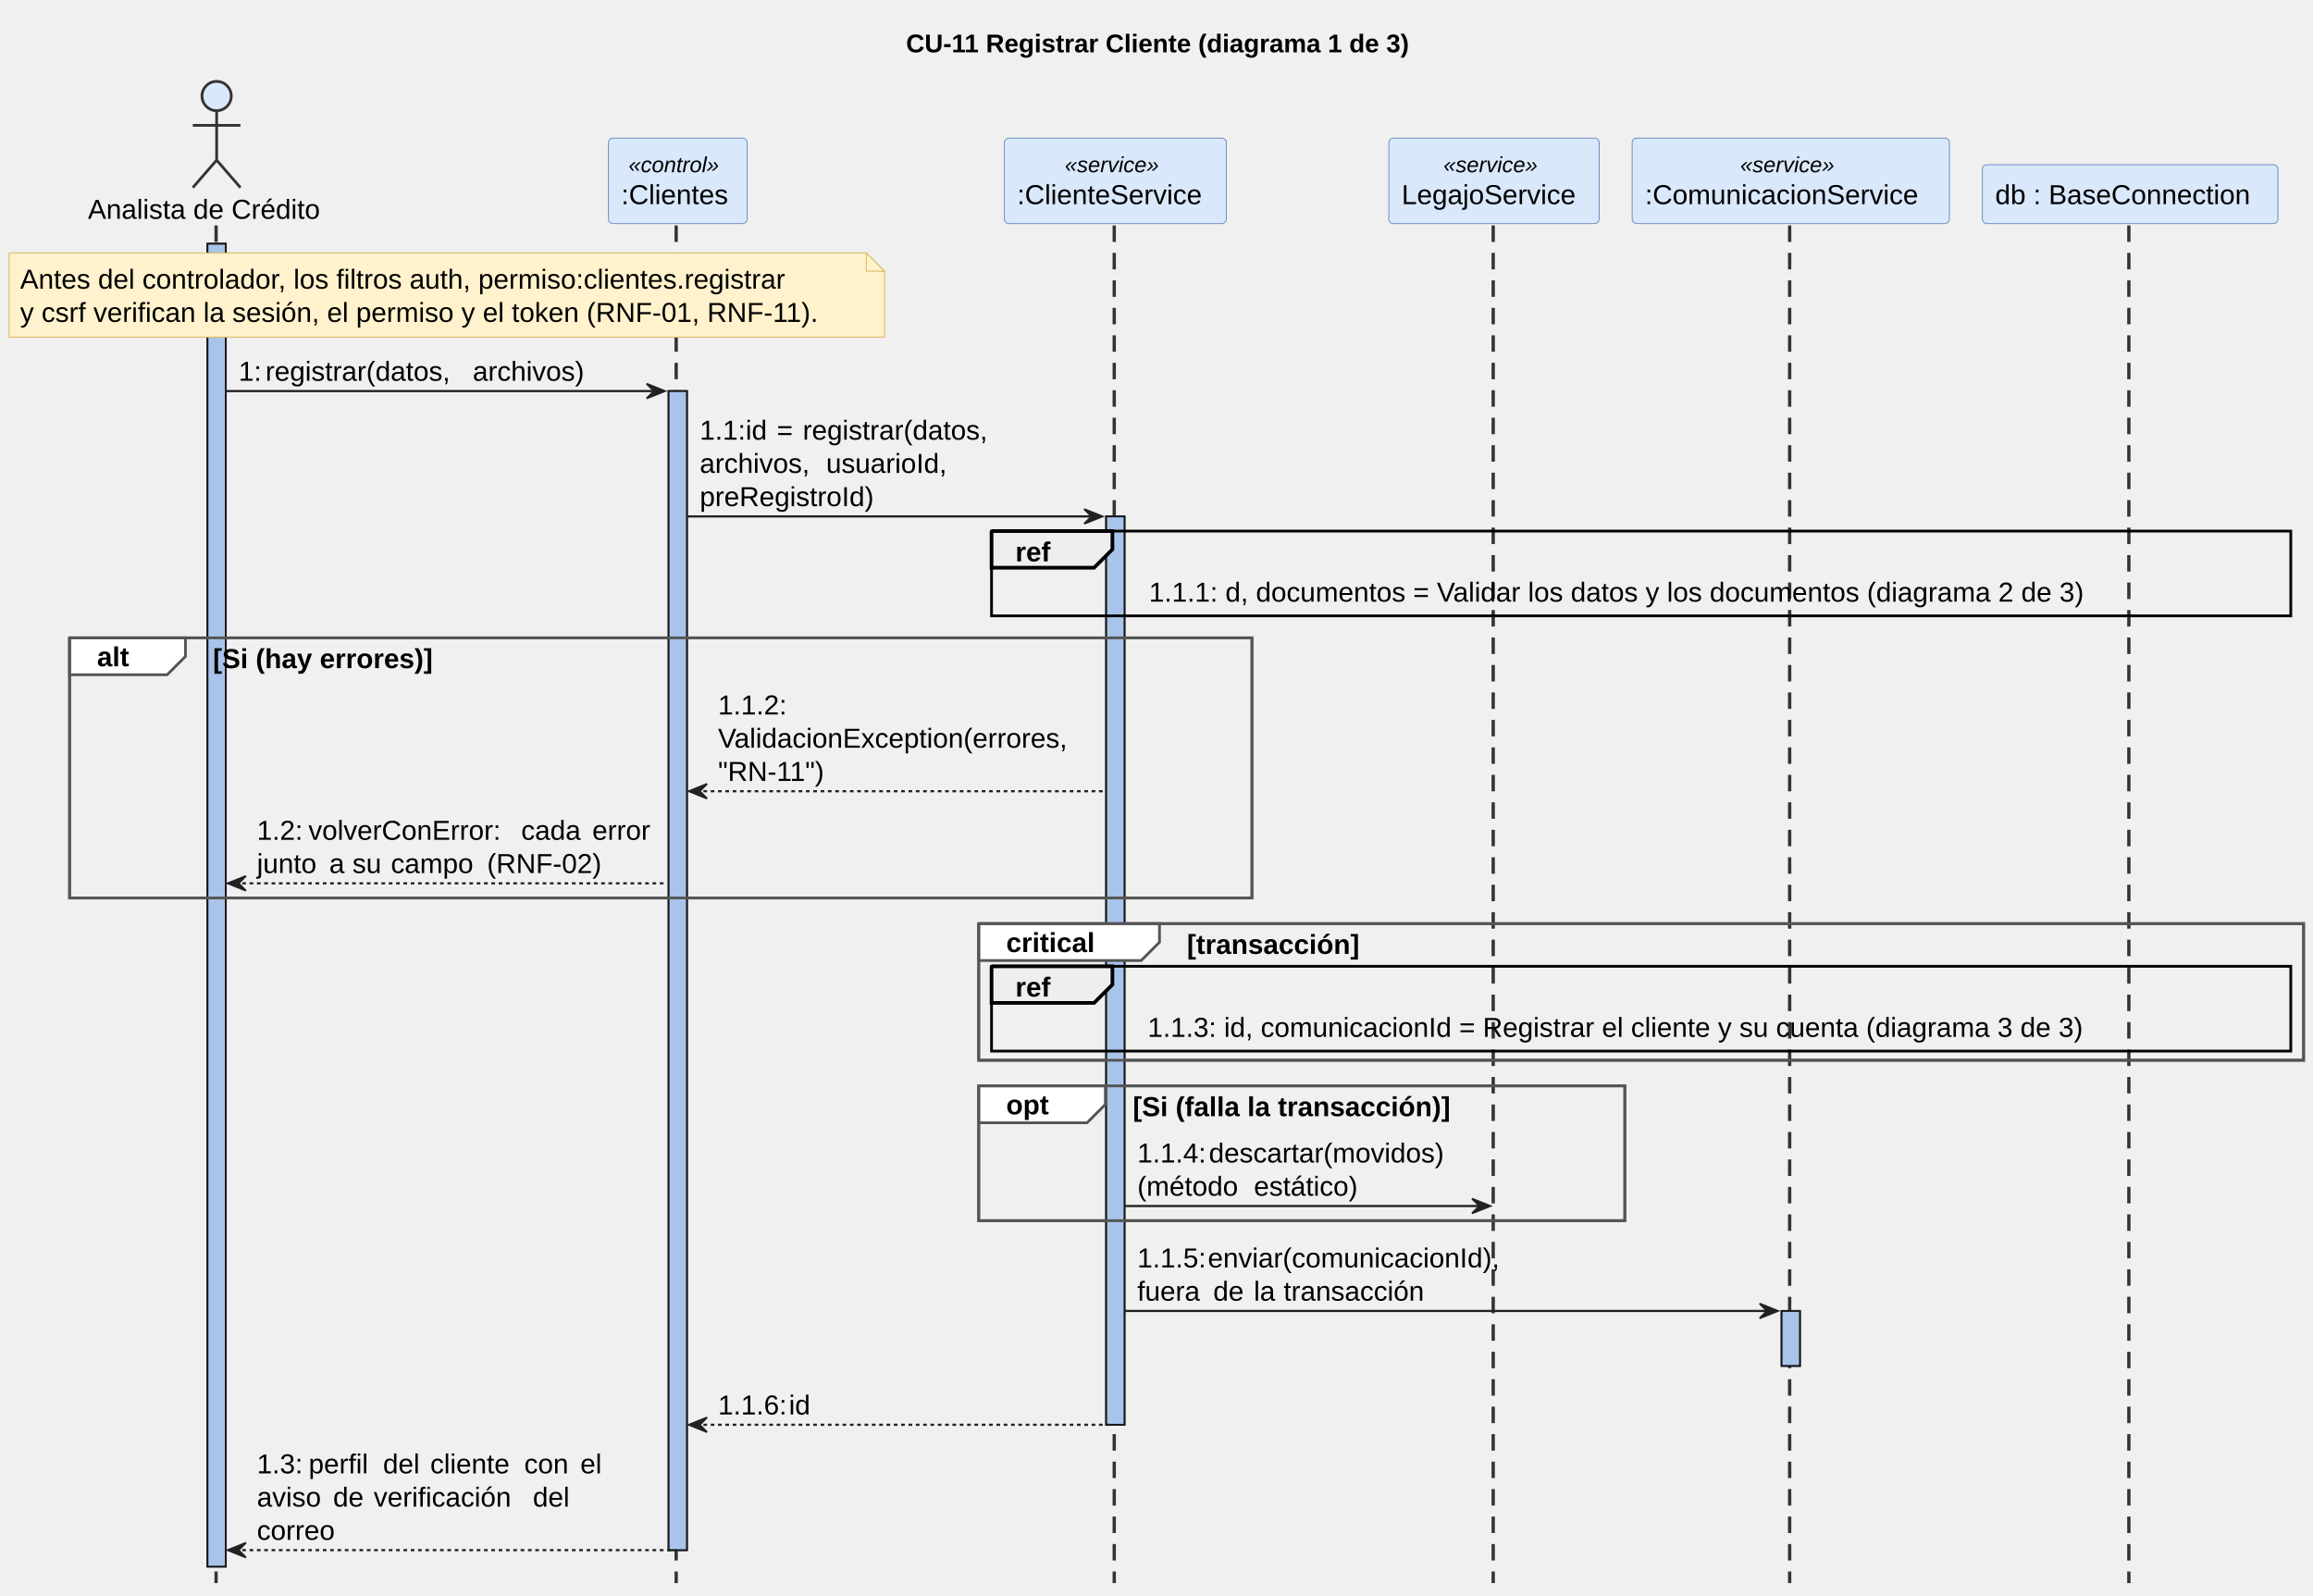
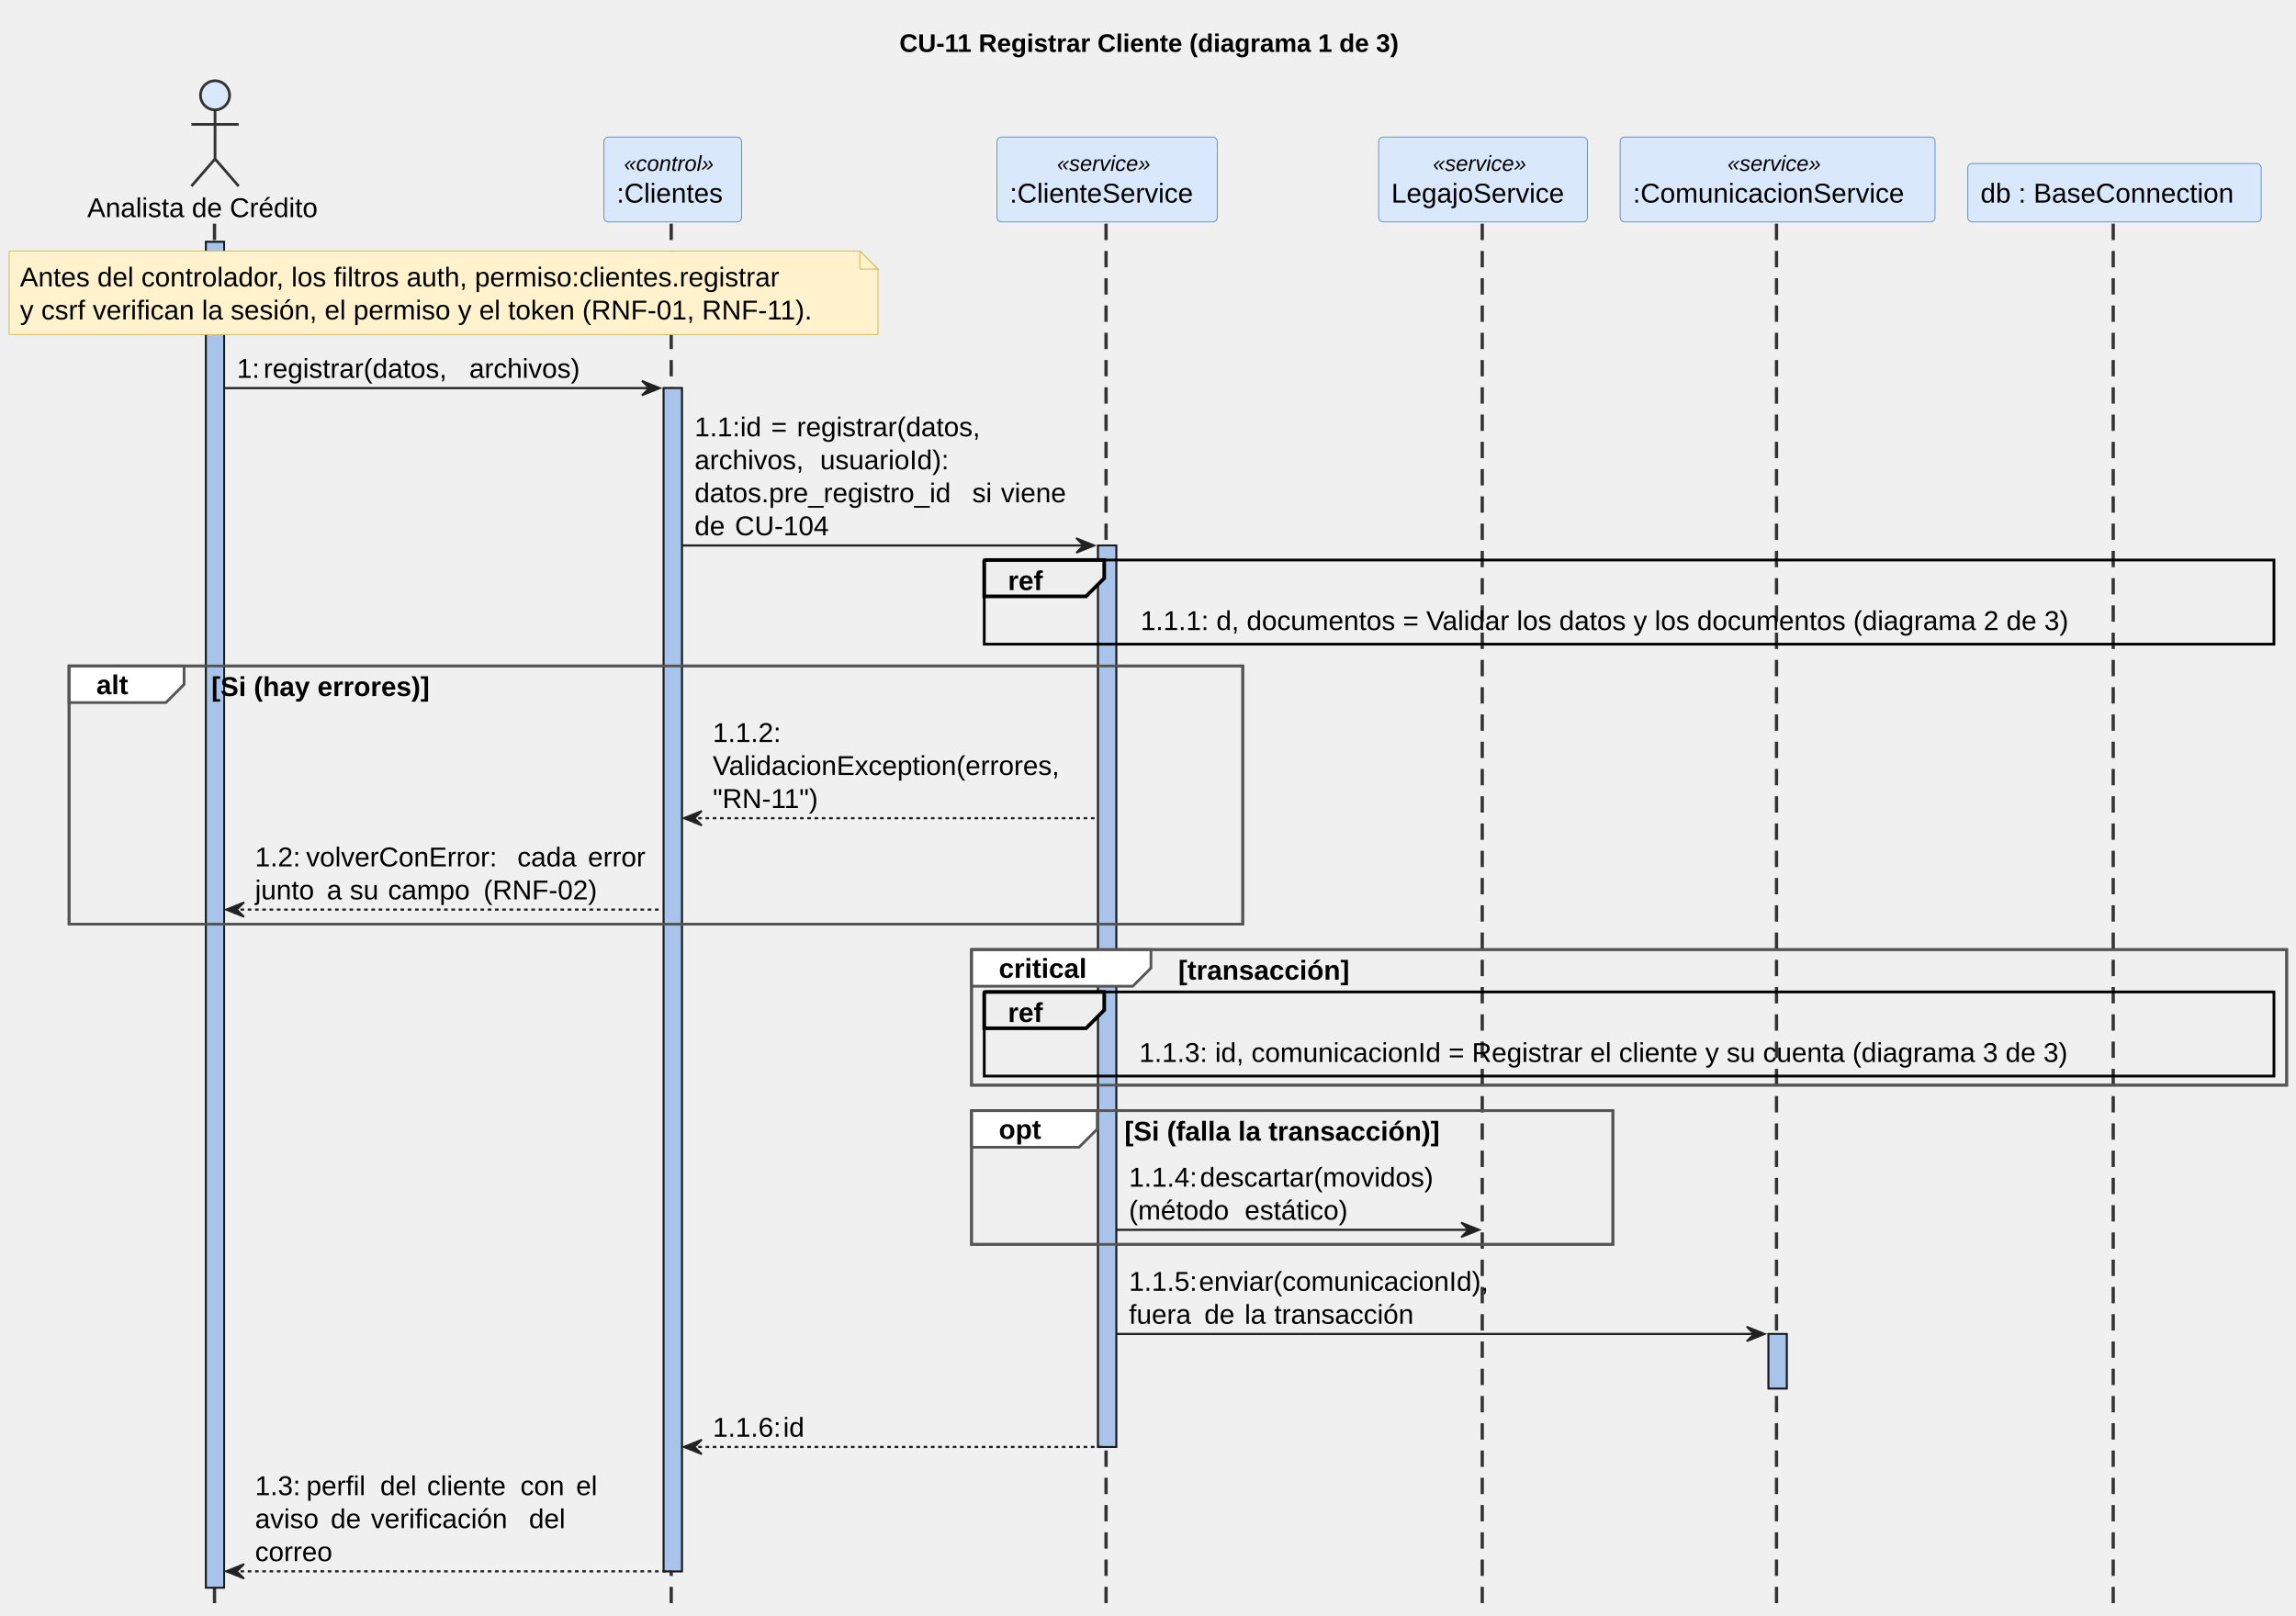
- <svg xmlns="http://www.w3.org/2000/svg" contentStyleType="text/css" data-diagram-type="SEQUENCE" height="871px" preserveAspectRatio="none" style="width:1263px;height:871px;background:#FFFFFF;" version="1.1" viewBox="0 0 1263 871" width="1263px" zoomAndPan="magnify">
+ <svg xmlns="http://www.w3.org/2000/svg" contentStyleType="text/css" data-diagram-type="SEQUENCE" height="889px" preserveAspectRatio="none" style="width:1263px;height:889px;background:#FFFFFF;" version="1.1" viewBox="0 0 1263 889" width="1263px" zoomAndPan="magnify">
  <defs />
  <g>
    <text fill="#000000" font-family="Arial" font-size="14" font-weight="bold" lengthAdjust="spacing" textLength="277.375" x="494.746" y="28.562">CU-11 Registrar Cliente (diagrama 1 de 3)</text>
    <g>
-       <rect fill="#A9C4EB" height="722.333" style="stroke:#181818;stroke-width:1;" width="10" x="113.291" y="133.089" />
-     </g>
-     <g>
-       <rect fill="#A9C4EB" height="632.885" style="stroke:#181818;stroke-width:1;" width="10" x="365.084" y="213.537" />
-     </g>
-     <g>
-       <rect fill="#A9C4EB" height="495.988" style="stroke:#181818;stroke-width:1;" width="10" x="604.023" y="281.985" />
-     </g>
-     <g>
-       <rect fill="#A9C4EB" height="30" style="stroke:#181818;stroke-width:1;" width="10" x="972.842" y="715.824" />
-     </g>
-     <rect fill="none" height="142.046" style="stroke:#555555;stroke-width:1.5;" width="645.622" x="38" y="348.284" />
-     <rect fill="none" height="74.598" style="stroke:#555555;stroke-width:1.5;" width="723.442" x="534.425" y="504.33" />
-     <rect fill="none" height="73.598" style="stroke:#555555;stroke-width:1.5;" width="352.807" x="534.425" y="592.928" />
-     <g>
-       <rect fill="#000000" fill-opacity="0" height="741.333" width="8" x="114.291" y="123.089" />
-       <line style="stroke:#333333;stroke-width:1.8;stroke-dasharray:9,6;" x1="118" x2="118" y1="123.089" y2="864.422" />
-     </g>
-     <g>
-       <rect fill="#000000" fill-opacity="0" height="741.333" width="8" x="366.084" y="123.089" />
-       <line style="stroke:#333333;stroke-width:1.8;stroke-dasharray:9,6;" x1="369.224" x2="369.224" y1="123.089" y2="864.422" />
-     </g>
-     <g>
-       <rect fill="#000000" fill-opacity="0" height="741.333" width="8" x="605.023" y="123.089" />
-       <line style="stroke:#333333;stroke-width:1.8;stroke-dasharray:9,6;" x1="608.425" x2="608.425" y1="123.089" y2="864.422" />
-     </g>
-     <g>
-       <rect fill="#000000" fill-opacity="0" height="741.333" width="8" x="811.797" y="123.089" />
-       <line style="stroke:#333333;stroke-width:1.8;stroke-dasharray:9,6;" x1="815.362" x2="815.362" y1="123.089" y2="864.422" />
-     </g>
-     <g>
-       <rect fill="#000000" fill-opacity="0" height="741.333" width="8" x="973.842" y="123.089" />
-       <line style="stroke:#333333;stroke-width:1.8;stroke-dasharray:9,6;" x1="977.231" x2="977.231" y1="123.089" y2="864.422" />
-     </g>
-     <g>
-       <rect fill="#000000" fill-opacity="0" height="741.333" width="8" x="1159.16" y="123.089" />
-       <line style="stroke:#333333;stroke-width:1.8;stroke-dasharray:9,6;" x1="1162.452" x2="1162.452" y1="123.089" y2="864.422" />
+       <rect fill="#A9C4EB" height="740.482" style="stroke:#181818;stroke-width:1;" width="10" x="113.291" y="133.089" />
+     </g>
+     <g>
+       <rect fill="#A9C4EB" height="651.034" style="stroke:#181818;stroke-width:1;" width="10" x="365.084" y="213.537" />
+     </g>
+     <g>
+       <rect fill="#A9C4EB" height="495.988" style="stroke:#181818;stroke-width:1;" width="10" x="604.023" y="300.135" />
+     </g>
+     <g>
+       <rect fill="#A9C4EB" height="30" style="stroke:#181818;stroke-width:1;" width="10" x="972.842" y="733.974" />
+     </g>
+     <rect fill="none" height="142.046" style="stroke:#555555;stroke-width:1.5;" width="645.622" x="38" y="366.434" />
+     <rect fill="none" height="74.598" style="stroke:#555555;stroke-width:1.5;" width="723.442" x="534.425" y="522.48" />
+     <rect fill="none" height="73.598" style="stroke:#555555;stroke-width:1.5;" width="352.807" x="534.425" y="611.077" />
+     <g>
+       <rect fill="#000000" fill-opacity="0" height="759.482" width="8" x="114.291" y="123.089" />
+       <line style="stroke:#333333;stroke-width:1.8;stroke-dasharray:9,6;" x1="118" x2="118" y1="123.089" y2="882.571" />
+     </g>
+     <g>
+       <rect fill="#000000" fill-opacity="0" height="759.482" width="8" x="366.084" y="123.089" />
+       <line style="stroke:#333333;stroke-width:1.8;stroke-dasharray:9,6;" x1="369.224" x2="369.224" y1="123.089" y2="882.571" />
+     </g>
+     <g>
+       <rect fill="#000000" fill-opacity="0" height="759.482" width="8" x="605.023" y="123.089" />
+       <line style="stroke:#333333;stroke-width:1.8;stroke-dasharray:9,6;" x1="608.425" x2="608.425" y1="123.089" y2="882.571" />
+     </g>
+     <g>
+       <rect fill="#000000" fill-opacity="0" height="759.482" width="8" x="811.797" y="123.089" />
+       <line style="stroke:#333333;stroke-width:1.8;stroke-dasharray:9,6;" x1="815.362" x2="815.362" y1="123.089" y2="882.571" />
+     </g>
+     <g>
+       <rect fill="#000000" fill-opacity="0" height="759.482" width="8" x="973.842" y="123.089" />
+       <line style="stroke:#333333;stroke-width:1.8;stroke-dasharray:9,6;" x1="977.231" x2="977.231" y1="123.089" y2="882.571" />
+     </g>
+     <g>
+       <rect fill="#000000" fill-opacity="0" height="759.482" width="8" x="1159.16" y="123.089" />
+       <line style="stroke:#333333;stroke-width:1.8;stroke-dasharray:9,6;" x1="1162.452" x2="1162.452" y1="123.089" y2="882.571" />
    </g>
    <g class="participant participant-head" data-participant="AN">
      <text fill="#000000" font-family="Arial" font-size="15" lengthAdjust="spacing" textLength="134.583" x="48" y="119.471">Analista de Crédito</text>
      <ellipse cx="118.291" cy="52.44" fill="#DAE8FC" rx="8" ry="8" style="stroke:#333333;stroke-width:1.5;" />
      <path d="M118.291,60.44 L118.291,87.439 M105.291,68.439 L131.291,68.439 M118.291,87.439 L105.291,102.439 M118.291,87.439 L131.291,102.439" fill="none" style="stroke:#333333;stroke-width:1.5;" />
    </g>
    <g class="participant participant-head" data-participant="C">
      <rect fill="#DAE8FC" height="46.669" rx="2.5" ry="2.5" style="stroke:#6C8EBF;stroke-width:0.5;" width="75.721" x="332.224" y="75.42" />
      <text fill="#000000" font-family="Arial" font-size="12" font-style="italic" lengthAdjust="spacing" textLength="53.713" x="343.228" y="94.045">«control»</text>
      <text fill="#000000" font-family="Arial" font-size="15" lengthAdjust="spacing" textLength="61.721" x="339.224" y="111.471">:Clientes</text>
    </g>
    <g class="participant participant-head" data-participant="S">
      <rect fill="#DAE8FC" height="46.669" rx="2.5" ry="2.5" style="stroke:#6C8EBF;stroke-width:0.5;" width="121.197" x="548.425" y="75.42" />
      <text fill="#000000" font-family="Arial" font-size="12" font-style="italic" lengthAdjust="spacing" textLength="55.172" x="581.437" y="94.045">«service»</text>
      <text fill="#000000" font-family="Arial" font-size="15" lengthAdjust="spacing" textLength="107.197" x="555.425" y="111.471">:ClienteService</text>
    </g>
    <g class="participant participant-head" data-participant="L">
      <rect fill="#DAE8FC" height="46.669" rx="2.5" ry="2.5" style="stroke:#6C8EBF;stroke-width:0.5;" width="114.869" x="758.362" y="75.42" />
      <text fill="#000000" font-family="Arial" font-size="12" font-style="italic" lengthAdjust="spacing" textLength="55.172" x="788.211" y="94.045">«service»</text>
      <text fill="#000000" font-family="Arial" font-size="15" lengthAdjust="spacing" textLength="100.869" x="765.362" y="111.471">LegajoService</text>
    </g>
    <g class="participant participant-head" data-participant="CO">
      <rect fill="#DAE8FC" height="46.669" rx="2.5" ry="2.5" style="stroke:#6C8EBF;stroke-width:0.5;" width="173.221" x="891.231" y="75.42" />
      <text fill="#000000" font-family="Arial" font-size="12" font-style="italic" lengthAdjust="spacing" textLength="55.172" x="950.256" y="94.045">«service»</text>
      <text fill="#000000" font-family="Arial" font-size="15" lengthAdjust="spacing" textLength="159.221" x="898.231" y="111.471">:ComunicacionService</text>
    </g>
    <g class="participant participant-head" data-participant="DB">
      <rect fill="#DAE8FC" height="32.149" rx="2.5" ry="2.5" style="stroke:#6C8EBF;stroke-width:0.5;" width="161.415" x="1082.452" y="89.939" />
      <text fill="#000000" font-family="Arial" font-size="15" lengthAdjust="spacing" textLength="147.415" x="1089.452" y="111.471">db : BaseConnection</text>
    </g>
    <g>
-       <rect fill="#A9C4EB" height="722.333" style="stroke:#181818;stroke-width:1;" width="10" x="113.291" y="133.089" />
-     </g>
-     <g>
-       <rect fill="#A9C4EB" height="632.885" style="stroke:#181818;stroke-width:1;" width="10" x="365.084" y="213.537" />
-     </g>
-     <g>
-       <rect fill="#A9C4EB" height="495.988" style="stroke:#181818;stroke-width:1;" width="10" x="604.023" y="281.985" />
-     </g>
-     <g>
-       <rect fill="#A9C4EB" height="30" style="stroke:#181818;stroke-width:1;" width="10" x="972.842" y="715.824" />
+       <rect fill="#A9C4EB" height="740.482" style="stroke:#181818;stroke-width:1;" width="10" x="113.291" y="133.089" />
+     </g>
+     <g>
+       <rect fill="#A9C4EB" height="651.034" style="stroke:#181818;stroke-width:1;" width="10" x="365.084" y="213.537" />
+     </g>
+     <g>
+       <rect fill="#A9C4EB" height="495.988" style="stroke:#181818;stroke-width:1;" width="10" x="604.023" y="300.135" />
+     </g>
+     <g>
+       <rect fill="#A9C4EB" height="30" style="stroke:#181818;stroke-width:1;" width="10" x="972.842" y="733.974" />
    </g>
    <path d="M5,138.089 L5,184.089 L483,184.089 L483,148.089 L473,138.089 L5,138.089" fill="#FFF2CC" style="stroke:#D6B656;stroke-width:0.5;" />
    <path d="M473,138.089 L473,148.089 L483,148.089 L473,138.089" fill="#FFF2CC" style="stroke:#D6B656;stroke-width:0.5;" />
    <text fill="#000000" font-family="Arial" font-size="15" lengthAdjust="spacing" textLength="450.732" x="11" y="157.62">Antes del controlador, los filtros auth, permiso:clientes.registrar</text>
    <text fill="#000000" font-family="Arial" font-size="15" lengthAdjust="spacing" textLength="457.419" x="11" y="175.769">y csrf verifican la sesión, el permiso y el token (RNF-01, RNF-11).</text>
    <g class="message" data-participant-1="AN" data-participant-2="C">
      <polygon fill="#222222" points="353.084,209.537,363.084,213.537,353.084,217.537,357.084,213.537" style="stroke:#222222;stroke-width:1;" />
      <line style="stroke:#222222;stroke-width:1.2;" x1="123.291" x2="359.084" y1="213.537" y2="213.537" />
      <text fill="#000000" font-family="Arial" font-size="15" lengthAdjust="spacing" textLength="10.422" x="130.291" y="207.919">1:</text>
      <text fill="#000000" font-family="Arial" font-size="15" lengthAdjust="spacing" textLength="4.219" x="140.714" y="207.919"> </text>
      <text fill="#000000" font-family="Arial" font-size="15" lengthAdjust="spacing" textLength="108.984" x="144.932" y="207.919">registrar(datos,</text>
      <text fill="#000000" font-family="Arial" font-size="15" lengthAdjust="spacing" textLength="4.219" x="253.917" y="207.919"> </text>
      <text fill="#000000" font-family="Arial" font-size="15" lengthAdjust="spacing" textLength="65.955" x="258.135" y="207.919">archivos)</text>
    </g>
    <g class="message" data-participant-1="C" data-participant-2="S">
-       <polygon fill="#222222" points="592.023,277.985,602.023,281.985,592.023,285.985,596.023,281.985" style="stroke:#222222;stroke-width:1;" />
-       <line style="stroke:#222222;stroke-width:1.2;" x1="375.084" x2="598.023" y1="281.985" y2="281.985" />
+       <polygon fill="#222222" points="592.023,296.135,602.023,300.135,592.023,304.135,596.023,300.135" style="stroke:#222222;stroke-width:1;" />
+       <line style="stroke:#222222;stroke-width:1.2;" x1="375.084" x2="598.023" y1="300.135" y2="300.135" />
      <text fill="#000000" font-family="Arial" font-size="15" lengthAdjust="spacing" textLength="20.845" x="382.084" y="240.068">1.1:</text>
      <text fill="#000000" font-family="Arial" font-size="15" lengthAdjust="spacing" textLength="4.219" x="402.929" y="240.068"> </text>
      <text fill="#000000" font-family="Arial" font-size="15" lengthAdjust="spacing" textLength="12.817" x="407.148" y="240.068">id</text>
      <text fill="#000000" font-family="Arial" font-size="15" lengthAdjust="spacing" textLength="4.219" x="419.965" y="240.068"> </text>
      <text fill="#000000" font-family="Arial" font-size="15" lengthAdjust="spacing" textLength="9.924" x="424.184" y="240.068">=</text>
      <text fill="#000000" font-family="Arial" font-size="15" lengthAdjust="spacing" textLength="4.219" x="434.108" y="240.068"> </text>
      <text fill="#000000" font-family="Arial" font-size="15" lengthAdjust="spacing" textLength="108.984" x="438.327" y="240.068">registrar(datos,</text>
      <text fill="#000000" font-family="Arial" font-size="15" lengthAdjust="spacing" textLength="64.805" x="382.084" y="258.218">archivos,</text>
      <text fill="#000000" font-family="Arial" font-size="15" lengthAdjust="spacing" textLength="4.219" x="446.889" y="258.218"> </text>
-       <text fill="#000000" font-family="Arial" font-size="15" lengthAdjust="spacing" textLength="69.888" x="451.108" y="258.218">usuarioId,</text>
-       <text fill="#000000" font-family="Arial" font-size="15" lengthAdjust="spacing" textLength="100.957" x="382.084" y="276.367">preRegistroId)</text>
-     </g>
-     <rect fill="none" height="46.299" style="stroke:#000000;stroke-width:1.5;" width="709.442" x="541.425" y="289.985" />
-     <path d="M541.425,289.985 L607.425,289.985 L607.425,299.985 L597.425,309.985 L541.425,309.985 L541.425,289.985" fill="#EEEEEE" style="stroke:#000000;stroke-width:2;" />
-     <text fill="#000000" font-family="Arial" font-size="15" font-weight="bold" lengthAdjust="spacing" textLength="21.013" x="554.425" y="306.517">ref</text>
-     <text fill="#000000" font-family="Arial" font-size="15" lengthAdjust="spacing" textLength="537.502" x="627.394" y="328.517">1.1.1: d, documentos = Validar los datos y los documentos (diagrama 2 de 3)</text>
-     <path d="M38,348.284 L101.267,348.284 L101.267,358.434 L91.267,368.434 L38,368.434 L38,348.284" fill="#FFFFFF" style="stroke:#555555;stroke-width:1.5;" />
-     <rect fill="none" height="142.046" style="stroke:#555555;stroke-width:1.5;" width="645.622" x="38" y="348.284" />
-     <text fill="#000000" font-family="Arial" font-size="15" font-weight="bold" lengthAdjust="spacing" textLength="18.267" x="53" y="363.815">alt</text>
-     <text fill="#000000" font-family="Arial" font-size="15" font-weight="bold" lengthAdjust="spacing" textLength="124.482" x="116.267" y="364.815">[Si (hay errores)]</text>
+       <text fill="#000000" font-family="Arial" font-size="15" lengthAdjust="spacing" textLength="75.359" x="451.108" y="258.218">usuarioId):</text>
+       <text fill="#000000" font-family="Arial" font-size="15" lengthAdjust="spacing" textLength="148.513" x="382.084" y="276.367">datos.pre_registro_id</text>
+       <text fill="#000000" font-family="Arial" font-size="15" lengthAdjust="spacing" textLength="4.219" x="530.597" y="276.367"> </text>
+       <text fill="#000000" font-family="Arial" font-size="15" lengthAdjust="spacing" textLength="11.55" x="534.816" y="276.367">si</text>
+       <text fill="#000000" font-family="Arial" font-size="15" lengthAdjust="spacing" textLength="4.219" x="546.366" y="276.367"> </text>
+       <text fill="#000000" font-family="Arial" font-size="15" lengthAdjust="spacing" textLength="38.416" x="550.585" y="276.367">viene</text>
+       <text fill="#000000" font-family="Arial" font-size="15" lengthAdjust="spacing" textLength="17.93" x="382.084" y="294.517">de</text>
+       <text fill="#000000" font-family="Arial" font-size="15" lengthAdjust="spacing" textLength="4.219" x="400.014" y="294.517"> </text>
+       <text fill="#000000" font-family="Arial" font-size="15" lengthAdjust="spacing" textLength="54.273" x="404.233" y="294.517">CU-104</text>
+     </g>
+     <rect fill="none" height="46.299" style="stroke:#000000;stroke-width:1.5;" width="709.442" x="541.425" y="308.135" />
+     <path d="M541.425,308.135 L607.425,308.135 L607.425,318.135 L597.425,328.135 L541.425,328.135 L541.425,308.135" fill="#EEEEEE" style="stroke:#000000;stroke-width:2;" />
+     <text fill="#000000" font-family="Arial" font-size="15" font-weight="bold" lengthAdjust="spacing" textLength="21.013" x="554.425" y="324.666">ref</text>
+     <text fill="#000000" font-family="Arial" font-size="15" lengthAdjust="spacing" textLength="537.502" x="627.394" y="346.666">1.1.1: d, documentos = Validar los datos y los documentos (diagrama 2 de 3)</text>
+     <path d="M38,366.434 L101.267,366.434 L101.267,376.583 L91.267,386.583 L38,386.583 L38,366.434" fill="#FFFFFF" style="stroke:#555555;stroke-width:1.5;" />
+     <rect fill="none" height="142.046" style="stroke:#555555;stroke-width:1.5;" width="645.622" x="38" y="366.434" />
+     <text fill="#000000" font-family="Arial" font-size="15" font-weight="bold" lengthAdjust="spacing" textLength="18.267" x="53" y="381.965">alt</text>
+     <text fill="#000000" font-family="Arial" font-size="15" font-weight="bold" lengthAdjust="spacing" textLength="124.482" x="116.267" y="382.965">[Si (hay errores)]</text>
    <g class="message" data-participant-1="S" data-participant-2="C">
-       <polygon fill="#222222" points="386.084,428.031,376.084,432.031,386.084,436.031,382.084,432.031" style="stroke:#222222;stroke-width:1;" />
-       <line style="stroke:#222222;stroke-width:1.2;stroke-dasharray:2,2;" x1="380.084" x2="603.023" y1="432.031" y2="432.031" />
-       <text fill="#000000" font-family="Arial" font-size="15" lengthAdjust="spacing" textLength="34.314" x="392.084" y="390.114">1.1.2:</text>
-       <text fill="#000000" font-family="Arial" font-size="15" lengthAdjust="spacing" textLength="204.939" x="392.084" y="408.264">ValidacionException(errores,</text>
-       <text fill="#000000" font-family="Arial" font-size="15" lengthAdjust="spacing" textLength="59.502" x="392.084" y="426.413">"RN-11")</text>
+       <polygon fill="#222222" points="386.084,446.181,376.084,450.181,386.084,454.181,382.084,450.181" style="stroke:#222222;stroke-width:1;" />
+       <line style="stroke:#222222;stroke-width:1.2;stroke-dasharray:2,2;" x1="380.084" x2="603.023" y1="450.181" y2="450.181" />
+       <text fill="#000000" font-family="Arial" font-size="15" lengthAdjust="spacing" textLength="34.314" x="392.084" y="408.264">1.1.2:</text>
+       <text fill="#000000" font-family="Arial" font-size="15" lengthAdjust="spacing" textLength="204.939" x="392.084" y="426.413">ValidacionException(errores,</text>
+       <text fill="#000000" font-family="Arial" font-size="15" lengthAdjust="spacing" textLength="59.502" x="392.084" y="444.562">"RN-11")</text>
    </g>
    <g class="message" data-participant-1="C" data-participant-2="AN">
-       <polygon fill="#222222" points="134.291,478.33,124.291,482.33,134.291,486.33,130.291,482.33" style="stroke:#222222;stroke-width:1;" />
-       <line style="stroke:#222222;stroke-width:1.2;stroke-dasharray:2,2;" x1="128.291" x2="364.084" y1="482.33" y2="482.33" />
-       <text fill="#000000" font-family="Arial" font-size="15" lengthAdjust="spacing" textLength="23.892" x="140.291" y="458.562">1.2:</text>
-       <text fill="#000000" font-family="Arial" font-size="15" lengthAdjust="spacing" textLength="4.219" x="164.183" y="458.562"> </text>
-       <text fill="#000000" font-family="Arial" font-size="15" lengthAdjust="spacing" textLength="111.965" x="168.402" y="458.562">volverConError:</text>
-       <text fill="#000000" font-family="Arial" font-size="15" lengthAdjust="spacing" textLength="4.219" x="280.367" y="458.562"> </text>
-       <text fill="#000000" font-family="Arial" font-size="15" lengthAdjust="spacing" textLength="34.6" x="284.586" y="458.562">cada</text>
-       <text fill="#000000" font-family="Arial" font-size="15" lengthAdjust="spacing" textLength="4.219" x="319.185" y="458.562"> </text>
-       <text fill="#000000" font-family="Arial" font-size="15" lengthAdjust="spacing" textLength="34.68" x="323.404" y="458.562">error</text>
-       <text fill="#000000" font-family="Arial" font-size="15" lengthAdjust="spacing" textLength="35.266" x="140.291" y="476.712">junto</text>
-       <text fill="#000000" font-family="Arial" font-size="15" lengthAdjust="spacing" textLength="4.219" x="175.557" y="476.712"> </text>
-       <text fill="#000000" font-family="Arial" font-size="15" lengthAdjust="spacing" textLength="8.423" x="179.776" y="476.712">a</text>
-       <text fill="#000000" font-family="Arial" font-size="15" lengthAdjust="spacing" textLength="4.219" x="188.199" y="476.712"> </text>
-       <text fill="#000000" font-family="Arial" font-size="15" lengthAdjust="spacing" textLength="16.787" x="192.418" y="476.712">su</text>
-       <text fill="#000000" font-family="Arial" font-size="15" lengthAdjust="spacing" textLength="4.219" x="209.205" y="476.712"> </text>
-       <text fill="#000000" font-family="Arial" font-size="15" lengthAdjust="spacing" textLength="48.31" x="213.424" y="476.712">campo</text>
-       <text fill="#000000" font-family="Arial" font-size="15" lengthAdjust="spacing" textLength="4.219" x="261.734" y="476.712"> </text>
-       <text fill="#000000" font-family="Arial" font-size="15" lengthAdjust="spacing" textLength="66.262" x="265.953" y="476.712">(RNF-02)</text>
-     </g>
-     <path d="M534.425,504.33 L633.133,504.33 L633.133,514.48 L623.133,524.48 L534.425,524.48 L534.425,504.33" fill="#FFFFFF" style="stroke:#555555;stroke-width:1.5;" />
-     <rect fill="none" height="74.598" style="stroke:#555555;stroke-width:1.5;" width="723.442" x="534.425" y="504.33" />
-     <text fill="#000000" font-family="Arial" font-size="15" font-weight="bold" lengthAdjust="spacing" textLength="50.156" x="549.425" y="519.861">critical</text>
-     <text fill="#000000" font-family="Arial" font-size="15" font-weight="bold" lengthAdjust="spacing" textLength="98.32" x="648.133" y="520.861">[transacción]</text>
-     <rect fill="none" height="46.299" style="stroke:#000000;stroke-width:1.5;" width="709.442" x="541.425" y="527.629" />
-     <path d="M541.425,527.629 L607.425,527.629 L607.425,537.629 L597.425,547.629 L541.425,547.629 L541.425,527.629" fill="#EEEEEE" style="stroke:#000000;stroke-width:2;" />
-     <text fill="#000000" font-family="Arial" font-size="15" font-weight="bold" lengthAdjust="spacing" textLength="21.013" x="554.425" y="544.16">ref</text>
-     <text fill="#000000" font-family="Arial" font-size="15" lengthAdjust="spacing" textLength="538.982" x="626.655" y="566.16">1.1.3: id, comunicacionId = Registrar el cliente y su cuenta (diagrama 3 de 3)</text>
-     <path d="M534.425,592.928 L603.572,592.928 L603.572,603.077 L593.572,613.077 L534.425,613.077 L534.425,592.928" fill="#FFFFFF" style="stroke:#555555;stroke-width:1.5;" />
-     <rect fill="none" height="73.598" style="stroke:#555555;stroke-width:1.5;" width="352.807" x="534.425" y="592.928" />
-     <text fill="#000000" font-family="Arial" font-size="15" font-weight="bold" lengthAdjust="spacing" textLength="24.148" x="549.425" y="608.459">opt</text>
-     <text fill="#000000" font-family="Arial" font-size="15" font-weight="bold" lengthAdjust="spacing" textLength="178.462" x="618.572" y="609.459">[Si (falla la transacción)]</text>
+       <polygon fill="#222222" points="134.291,496.479,124.291,500.479,134.291,504.479,130.291,500.479" style="stroke:#222222;stroke-width:1;" />
+       <line style="stroke:#222222;stroke-width:1.2;stroke-dasharray:2,2;" x1="128.291" x2="364.084" y1="500.479" y2="500.479" />
+       <text fill="#000000" font-family="Arial" font-size="15" lengthAdjust="spacing" textLength="23.892" x="140.291" y="476.712">1.2:</text>
+       <text fill="#000000" font-family="Arial" font-size="15" lengthAdjust="spacing" textLength="4.219" x="164.183" y="476.712"> </text>
+       <text fill="#000000" font-family="Arial" font-size="15" lengthAdjust="spacing" textLength="111.965" x="168.402" y="476.712">volverConError:</text>
+       <text fill="#000000" font-family="Arial" font-size="15" lengthAdjust="spacing" textLength="4.219" x="280.367" y="476.712"> </text>
+       <text fill="#000000" font-family="Arial" font-size="15" lengthAdjust="spacing" textLength="34.6" x="284.586" y="476.712">cada</text>
+       <text fill="#000000" font-family="Arial" font-size="15" lengthAdjust="spacing" textLength="4.219" x="319.185" y="476.712"> </text>
+       <text fill="#000000" font-family="Arial" font-size="15" lengthAdjust="spacing" textLength="34.68" x="323.404" y="476.712">error</text>
+       <text fill="#000000" font-family="Arial" font-size="15" lengthAdjust="spacing" textLength="35.266" x="140.291" y="494.861">junto</text>
+       <text fill="#000000" font-family="Arial" font-size="15" lengthAdjust="spacing" textLength="4.219" x="175.557" y="494.861"> </text>
+       <text fill="#000000" font-family="Arial" font-size="15" lengthAdjust="spacing" textLength="8.423" x="179.776" y="494.861">a</text>
+       <text fill="#000000" font-family="Arial" font-size="15" lengthAdjust="spacing" textLength="4.219" x="188.199" y="494.861"> </text>
+       <text fill="#000000" font-family="Arial" font-size="15" lengthAdjust="spacing" textLength="16.787" x="192.418" y="494.861">su</text>
+       <text fill="#000000" font-family="Arial" font-size="15" lengthAdjust="spacing" textLength="4.219" x="209.205" y="494.861"> </text>
+       <text fill="#000000" font-family="Arial" font-size="15" lengthAdjust="spacing" textLength="48.31" x="213.424" y="494.861">campo</text>
+       <text fill="#000000" font-family="Arial" font-size="15" lengthAdjust="spacing" textLength="4.219" x="261.734" y="494.861"> </text>
+       <text fill="#000000" font-family="Arial" font-size="15" lengthAdjust="spacing" textLength="66.262" x="265.953" y="494.861">(RNF-02)</text>
+     </g>
+     <path d="M534.425,522.48 L633.133,522.48 L633.133,532.629 L623.133,542.629 L534.425,542.629 L534.425,522.48" fill="#FFFFFF" style="stroke:#555555;stroke-width:1.5;" />
+     <rect fill="none" height="74.598" style="stroke:#555555;stroke-width:1.5;" width="723.442" x="534.425" y="522.48" />
+     <text fill="#000000" font-family="Arial" font-size="15" font-weight="bold" lengthAdjust="spacing" textLength="50.156" x="549.425" y="538.011">critical</text>
+     <text fill="#000000" font-family="Arial" font-size="15" font-weight="bold" lengthAdjust="spacing" textLength="98.32" x="648.133" y="539.011">[transacción]</text>
+     <rect fill="none" height="46.299" style="stroke:#000000;stroke-width:1.5;" width="709.442" x="541.425" y="545.778" />
+     <path d="M541.425,545.778 L607.425,545.778 L607.425,555.778 L597.425,565.778 L541.425,565.778 L541.425,545.778" fill="#EEEEEE" style="stroke:#000000;stroke-width:2;" />
+     <text fill="#000000" font-family="Arial" font-size="15" font-weight="bold" lengthAdjust="spacing" textLength="21.013" x="554.425" y="562.31">ref</text>
+     <text fill="#000000" font-family="Arial" font-size="15" lengthAdjust="spacing" textLength="538.982" x="626.655" y="584.31">1.1.3: id, comunicacionId = Registrar el cliente y su cuenta (diagrama 3 de 3)</text>
+     <path d="M534.425,611.077 L603.572,611.077 L603.572,621.227 L593.572,631.227 L534.425,631.227 L534.425,611.077" fill="#FFFFFF" style="stroke:#555555;stroke-width:1.5;" />
+     <rect fill="none" height="73.598" style="stroke:#555555;stroke-width:1.5;" width="352.807" x="534.425" y="611.077" />
+     <text fill="#000000" font-family="Arial" font-size="15" font-weight="bold" lengthAdjust="spacing" textLength="24.148" x="549.425" y="626.608">opt</text>
+     <text fill="#000000" font-family="Arial" font-size="15" font-weight="bold" lengthAdjust="spacing" textLength="178.462" x="618.572" y="627.608">[Si (falla la transacción)]</text>
    <g class="message" data-participant-1="S" data-participant-2="L">
-       <polygon fill="#222222" points="803.797,654.525,813.797,658.525,803.797,662.525,807.797,658.525" style="stroke:#222222;stroke-width:1;" />
-       <line style="stroke:#222222;stroke-width:1.2;" x1="614.023" x2="809.797" y1="658.525" y2="658.525" />
-       <text fill="#000000" font-family="Arial" font-size="15" lengthAdjust="spacing" textLength="34.856" x="621.023" y="634.758">1.1.4:</text>
-       <text fill="#000000" font-family="Arial" font-size="15" lengthAdjust="spacing" textLength="4.219" x="655.879" y="634.758"> </text>
-       <text fill="#000000" font-family="Arial" font-size="15" lengthAdjust="spacing" textLength="138.699" x="660.098" y="634.758">descartar(movidos)</text>
-       <text fill="#000000" font-family="Arial" font-size="15" lengthAdjust="spacing" textLength="59.436" x="621.023" y="652.907">(método</text>
-       <text fill="#000000" font-family="Arial" font-size="15" lengthAdjust="spacing" textLength="4.219" x="680.459" y="652.907"> </text>
-       <text fill="#000000" font-family="Arial" font-size="15" lengthAdjust="spacing" textLength="61.567" x="684.678" y="652.907">estático)</text>
+       <polygon fill="#222222" points="803.797,672.675,813.797,676.675,803.797,680.675,807.797,676.675" style="stroke:#222222;stroke-width:1;" />
+       <line style="stroke:#222222;stroke-width:1.2;" x1="614.023" x2="809.797" y1="676.675" y2="676.675" />
+       <text fill="#000000" font-family="Arial" font-size="15" lengthAdjust="spacing" textLength="34.856" x="621.023" y="652.907">1.1.4:</text>
+       <text fill="#000000" font-family="Arial" font-size="15" lengthAdjust="spacing" textLength="4.219" x="655.879" y="652.907"> </text>
+       <text fill="#000000" font-family="Arial" font-size="15" lengthAdjust="spacing" textLength="138.699" x="660.098" y="652.907">descartar(movidos)</text>
+       <text fill="#000000" font-family="Arial" font-size="15" lengthAdjust="spacing" textLength="59.436" x="621.023" y="671.057">(método</text>
+       <text fill="#000000" font-family="Arial" font-size="15" lengthAdjust="spacing" textLength="4.219" x="680.459" y="671.057"> </text>
+       <text fill="#000000" font-family="Arial" font-size="15" lengthAdjust="spacing" textLength="61.567" x="684.678" y="671.057">estático)</text>
    </g>
    <g class="message" data-participant-1="S" data-participant-2="CO">
-       <polygon fill="#222222" points="960.842,711.824,970.842,715.824,960.842,719.824,964.842,715.824" style="stroke:#222222;stroke-width:1;" />
-       <line style="stroke:#222222;stroke-width:1.2;" x1="614.023" x2="966.842" y1="715.824" y2="715.824" />
-       <text fill="#000000" font-family="Arial" font-size="15" lengthAdjust="spacing" textLength="34.285" x="621.023" y="692.057">1.1.5:</text>
-       <text fill="#000000" font-family="Arial" font-size="15" lengthAdjust="spacing" textLength="4.219" x="655.308" y="692.057"> </text>
-       <text fill="#000000" font-family="Arial" font-size="15" lengthAdjust="spacing" textLength="171.335" x="659.527" y="692.057">enviar(comunicacionId),</text>
-       <text fill="#000000" font-family="Arial" font-size="15" lengthAdjust="spacing" textLength="37.236" x="621.023" y="710.206">fuera</text>
-       <text fill="#000000" font-family="Arial" font-size="15" lengthAdjust="spacing" textLength="4.219" x="658.26" y="710.206"> </text>
-       <text fill="#000000" font-family="Arial" font-size="15" lengthAdjust="spacing" textLength="17.93" x="662.478" y="710.206">de</text>
-       <text fill="#000000" font-family="Arial" font-size="15" lengthAdjust="spacing" textLength="4.219" x="680.408" y="710.206"> </text>
-       <text fill="#000000" font-family="Arial" font-size="15" lengthAdjust="spacing" textLength="12.056" x="684.627" y="710.206">la</text>
-       <text fill="#000000" font-family="Arial" font-size="15" lengthAdjust="spacing" textLength="4.219" x="696.682" y="710.206"> </text>
-       <text fill="#000000" font-family="Arial" font-size="15" lengthAdjust="spacing" textLength="82.808" x="700.901" y="710.206">transacción</text>
+       <polygon fill="#222222" points="960.842,729.974,970.842,733.974,960.842,737.974,964.842,733.974" style="stroke:#222222;stroke-width:1;" />
+       <line style="stroke:#222222;stroke-width:1.2;" x1="614.023" x2="966.842" y1="733.974" y2="733.974" />
+       <text fill="#000000" font-family="Arial" font-size="15" lengthAdjust="spacing" textLength="34.285" x="621.023" y="710.206">1.1.5:</text>
+       <text fill="#000000" font-family="Arial" font-size="15" lengthAdjust="spacing" textLength="4.219" x="655.308" y="710.206"> </text>
+       <text fill="#000000" font-family="Arial" font-size="15" lengthAdjust="spacing" textLength="171.335" x="659.527" y="710.206">enviar(comunicacionId),</text>
+       <text fill="#000000" font-family="Arial" font-size="15" lengthAdjust="spacing" textLength="37.236" x="621.023" y="728.356">fuera</text>
+       <text fill="#000000" font-family="Arial" font-size="15" lengthAdjust="spacing" textLength="4.219" x="658.26" y="728.356"> </text>
+       <text fill="#000000" font-family="Arial" font-size="15" lengthAdjust="spacing" textLength="17.93" x="662.478" y="728.356">de</text>
+       <text fill="#000000" font-family="Arial" font-size="15" lengthAdjust="spacing" textLength="4.219" x="680.408" y="728.356"> </text>
+       <text fill="#000000" font-family="Arial" font-size="15" lengthAdjust="spacing" textLength="12.056" x="684.627" y="728.356">la</text>
+       <text fill="#000000" font-family="Arial" font-size="15" lengthAdjust="spacing" textLength="4.219" x="696.682" y="728.356"> </text>
+       <text fill="#000000" font-family="Arial" font-size="15" lengthAdjust="spacing" textLength="82.808" x="700.901" y="728.356">transacción</text>
    </g>
    <g class="message" data-participant-1="S" data-participant-2="C">
-       <polygon fill="#222222" points="386.084,773.974,376.084,777.974,386.084,781.974,382.084,777.974" style="stroke:#222222;stroke-width:1;" />
-       <line style="stroke:#222222;stroke-width:1.2;stroke-dasharray:2,2;" x1="380.084" x2="608.023" y1="777.974" y2="777.974" />
-       <text fill="#000000" font-family="Arial" font-size="15" lengthAdjust="spacing" textLength="34.468" x="392.084" y="772.356">1.1.6:</text>
-       <text fill="#000000" font-family="Arial" font-size="15" lengthAdjust="spacing" textLength="4.219" x="426.552" y="772.356"> </text>
-       <text fill="#000000" font-family="Arial" font-size="15" lengthAdjust="spacing" textLength="12.817" x="430.771" y="772.356">id</text>
+       <polygon fill="#222222" points="386.084,792.123,376.084,796.123,386.084,800.123,382.084,796.123" style="stroke:#222222;stroke-width:1;" />
+       <line style="stroke:#222222;stroke-width:1.2;stroke-dasharray:2,2;" x1="380.084" x2="608.023" y1="796.123" y2="796.123" />
+       <text fill="#000000" font-family="Arial" font-size="15" lengthAdjust="spacing" textLength="34.468" x="392.084" y="790.505">1.1.6:</text>
+       <text fill="#000000" font-family="Arial" font-size="15" lengthAdjust="spacing" textLength="4.219" x="426.552" y="790.505"> </text>
+       <text fill="#000000" font-family="Arial" font-size="15" lengthAdjust="spacing" textLength="12.817" x="430.771" y="790.505">id</text>
    </g>
    <g class="message" data-participant-1="C" data-participant-2="AN">
-       <polygon fill="#222222" points="134.291,842.422,124.291,846.422,134.291,850.422,130.291,846.422" style="stroke:#222222;stroke-width:1;" />
-       <line style="stroke:#222222;stroke-width:1.2;stroke-dasharray:2,2;" x1="128.291" x2="369.084" y1="846.422" y2="846.422" />
-       <text fill="#000000" font-family="Arial" font-size="15" lengthAdjust="spacing" textLength="24.009" x="140.291" y="804.505">1.3:</text>
-       <text fill="#000000" font-family="Arial" font-size="15" lengthAdjust="spacing" textLength="4.219" x="164.3" y="804.505"> </text>
-       <text fill="#000000" font-family="Arial" font-size="15" lengthAdjust="spacing" textLength="36.394" x="168.519" y="804.505">perfil</text>
-       <text fill="#000000" font-family="Arial" font-size="15" lengthAdjust="spacing" textLength="4.219" x="204.913" y="804.505"> </text>
-       <text fill="#000000" font-family="Arial" font-size="15" lengthAdjust="spacing" textLength="21.562" x="209.132" y="804.505">del</text>
-       <text fill="#000000" font-family="Arial" font-size="15" lengthAdjust="spacing" textLength="4.219" x="230.694" y="804.505"> </text>
-       <text fill="#000000" font-family="Arial" font-size="15" lengthAdjust="spacing" textLength="47.095" x="234.913" y="804.505">cliente</text>
-       <text fill="#000000" font-family="Arial" font-size="15" lengthAdjust="spacing" textLength="4.219" x="282.008" y="804.505"> </text>
-       <text fill="#000000" font-family="Arial" font-size="15" lengthAdjust="spacing" textLength="26.426" x="286.226" y="804.505">con</text>
-       <text fill="#000000" font-family="Arial" font-size="15" lengthAdjust="spacing" textLength="4.219" x="312.652" y="804.505"> </text>
-       <text fill="#000000" font-family="Arial" font-size="15" lengthAdjust="spacing" textLength="12.378" x="316.871" y="804.505">el</text>
-       <text fill="#000000" font-family="Arial" font-size="15" lengthAdjust="spacing" textLength="37.398" x="140.291" y="822.654">aviso</text>
-       <text fill="#000000" font-family="Arial" font-size="15" lengthAdjust="spacing" textLength="4.219" x="177.689" y="822.654"> </text>
-       <text fill="#000000" font-family="Arial" font-size="15" lengthAdjust="spacing" textLength="17.93" x="181.907" y="822.654">de</text>
-       <text fill="#000000" font-family="Arial" font-size="15" lengthAdjust="spacing" textLength="4.219" x="199.837" y="822.654"> </text>
-       <text fill="#000000" font-family="Arial" font-size="15" lengthAdjust="spacing" textLength="82.69" x="204.056" y="822.654">verificación</text>
-       <text fill="#000000" font-family="Arial" font-size="15" lengthAdjust="spacing" textLength="4.219" x="286.746" y="822.654"> </text>
-       <text fill="#000000" font-family="Arial" font-size="15" lengthAdjust="spacing" textLength="21.562" x="290.965" y="822.654">del</text>
-       <text fill="#000000" font-family="Arial" font-size="15" lengthAdjust="spacing" textLength="46.597" x="140.291" y="840.804">correo</text>
+       <polygon fill="#222222" points="134.291,860.571,124.291,864.571,134.291,868.571,130.291,864.571" style="stroke:#222222;stroke-width:1;" />
+       <line style="stroke:#222222;stroke-width:1.2;stroke-dasharray:2,2;" x1="128.291" x2="369.084" y1="864.571" y2="864.571" />
+       <text fill="#000000" font-family="Arial" font-size="15" lengthAdjust="spacing" textLength="24.009" x="140.291" y="822.654">1.3:</text>
+       <text fill="#000000" font-family="Arial" font-size="15" lengthAdjust="spacing" textLength="4.219" x="164.3" y="822.654"> </text>
+       <text fill="#000000" font-family="Arial" font-size="15" lengthAdjust="spacing" textLength="36.394" x="168.519" y="822.654">perfil</text>
+       <text fill="#000000" font-family="Arial" font-size="15" lengthAdjust="spacing" textLength="4.219" x="204.913" y="822.654"> </text>
+       <text fill="#000000" font-family="Arial" font-size="15" lengthAdjust="spacing" textLength="21.562" x="209.132" y="822.654">del</text>
+       <text fill="#000000" font-family="Arial" font-size="15" lengthAdjust="spacing" textLength="4.219" x="230.694" y="822.654"> </text>
+       <text fill="#000000" font-family="Arial" font-size="15" lengthAdjust="spacing" textLength="47.095" x="234.913" y="822.654">cliente</text>
+       <text fill="#000000" font-family="Arial" font-size="15" lengthAdjust="spacing" textLength="4.219" x="282.008" y="822.654"> </text>
+       <text fill="#000000" font-family="Arial" font-size="15" lengthAdjust="spacing" textLength="26.426" x="286.226" y="822.654">con</text>
+       <text fill="#000000" font-family="Arial" font-size="15" lengthAdjust="spacing" textLength="4.219" x="312.652" y="822.654"> </text>
+       <text fill="#000000" font-family="Arial" font-size="15" lengthAdjust="spacing" textLength="12.378" x="316.871" y="822.654">el</text>
+       <text fill="#000000" font-family="Arial" font-size="15" lengthAdjust="spacing" textLength="37.398" x="140.291" y="840.804">aviso</text>
+       <text fill="#000000" font-family="Arial" font-size="15" lengthAdjust="spacing" textLength="4.219" x="177.689" y="840.804"> </text>
+       <text fill="#000000" font-family="Arial" font-size="15" lengthAdjust="spacing" textLength="17.93" x="181.907" y="840.804">de</text>
+       <text fill="#000000" font-family="Arial" font-size="15" lengthAdjust="spacing" textLength="4.219" x="199.837" y="840.804"> </text>
+       <text fill="#000000" font-family="Arial" font-size="15" lengthAdjust="spacing" textLength="82.69" x="204.056" y="840.804">verificación</text>
+       <text fill="#000000" font-family="Arial" font-size="15" lengthAdjust="spacing" textLength="4.219" x="286.746" y="840.804"> </text>
+       <text fill="#000000" font-family="Arial" font-size="15" lengthAdjust="spacing" textLength="21.562" x="290.965" y="840.804">del</text>
+       <text fill="#000000" font-family="Arial" font-size="15" lengthAdjust="spacing" textLength="46.597" x="140.291" y="858.953">correo</text>
    </g>
  </g>
</svg>
